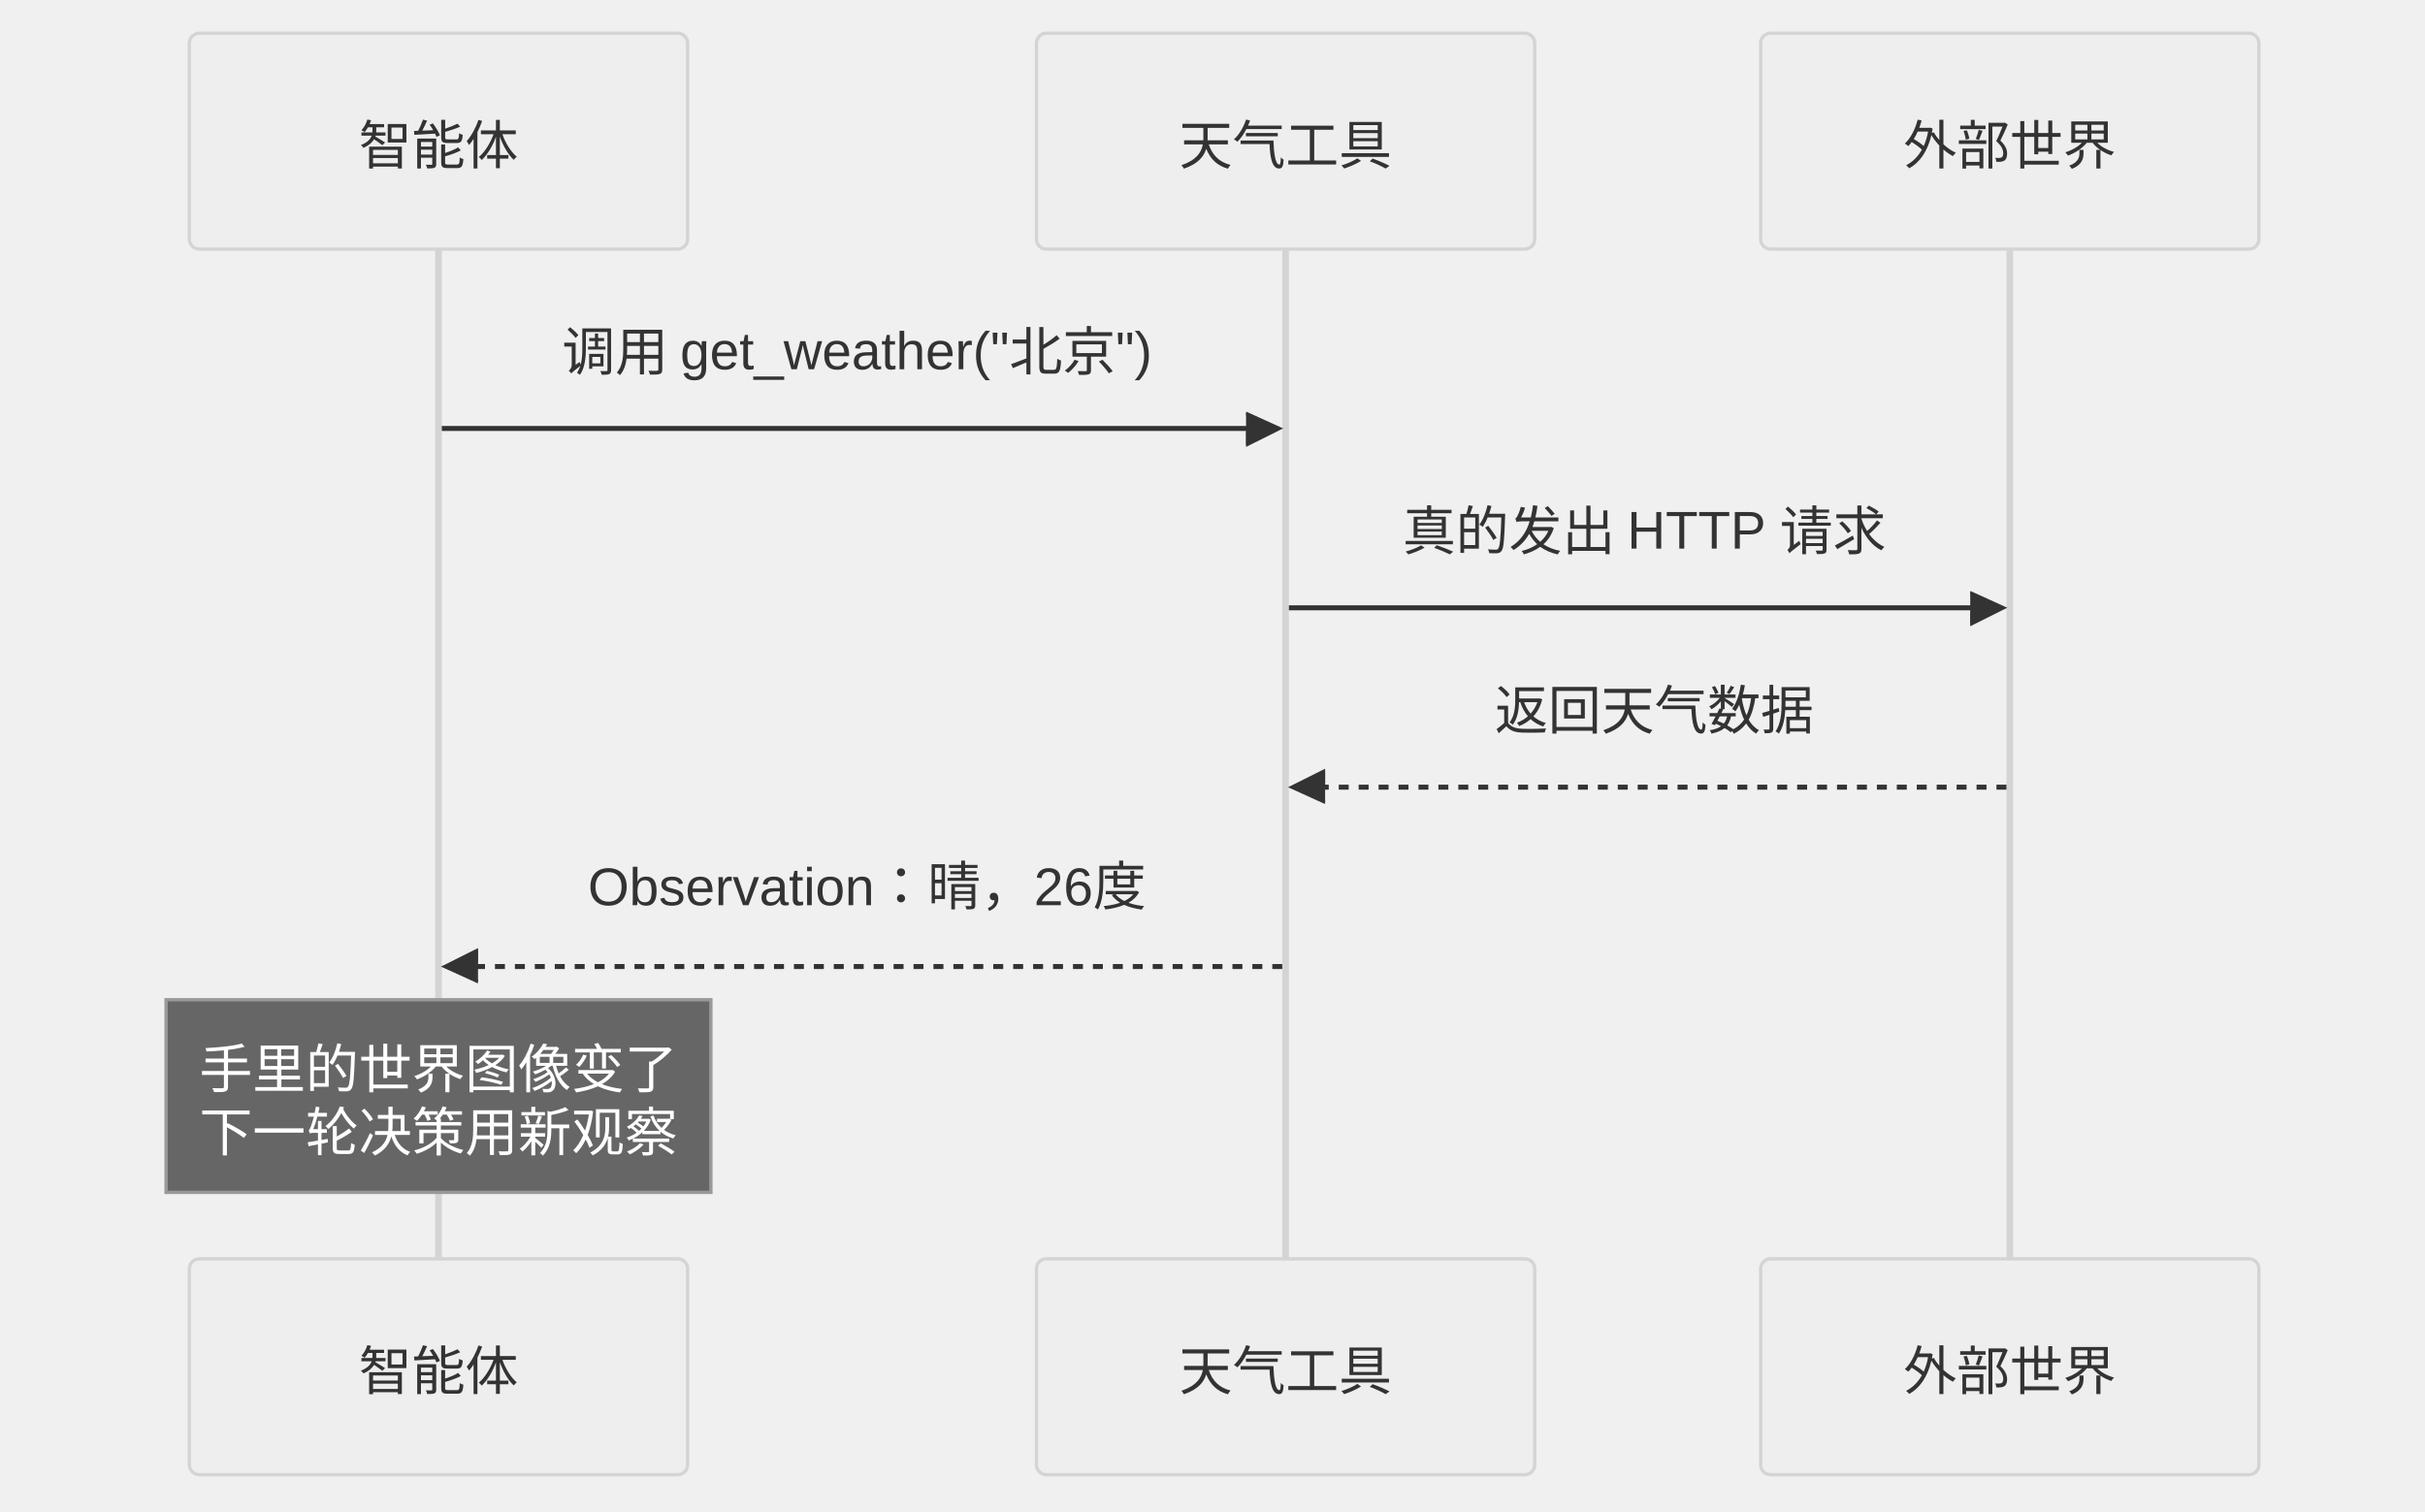
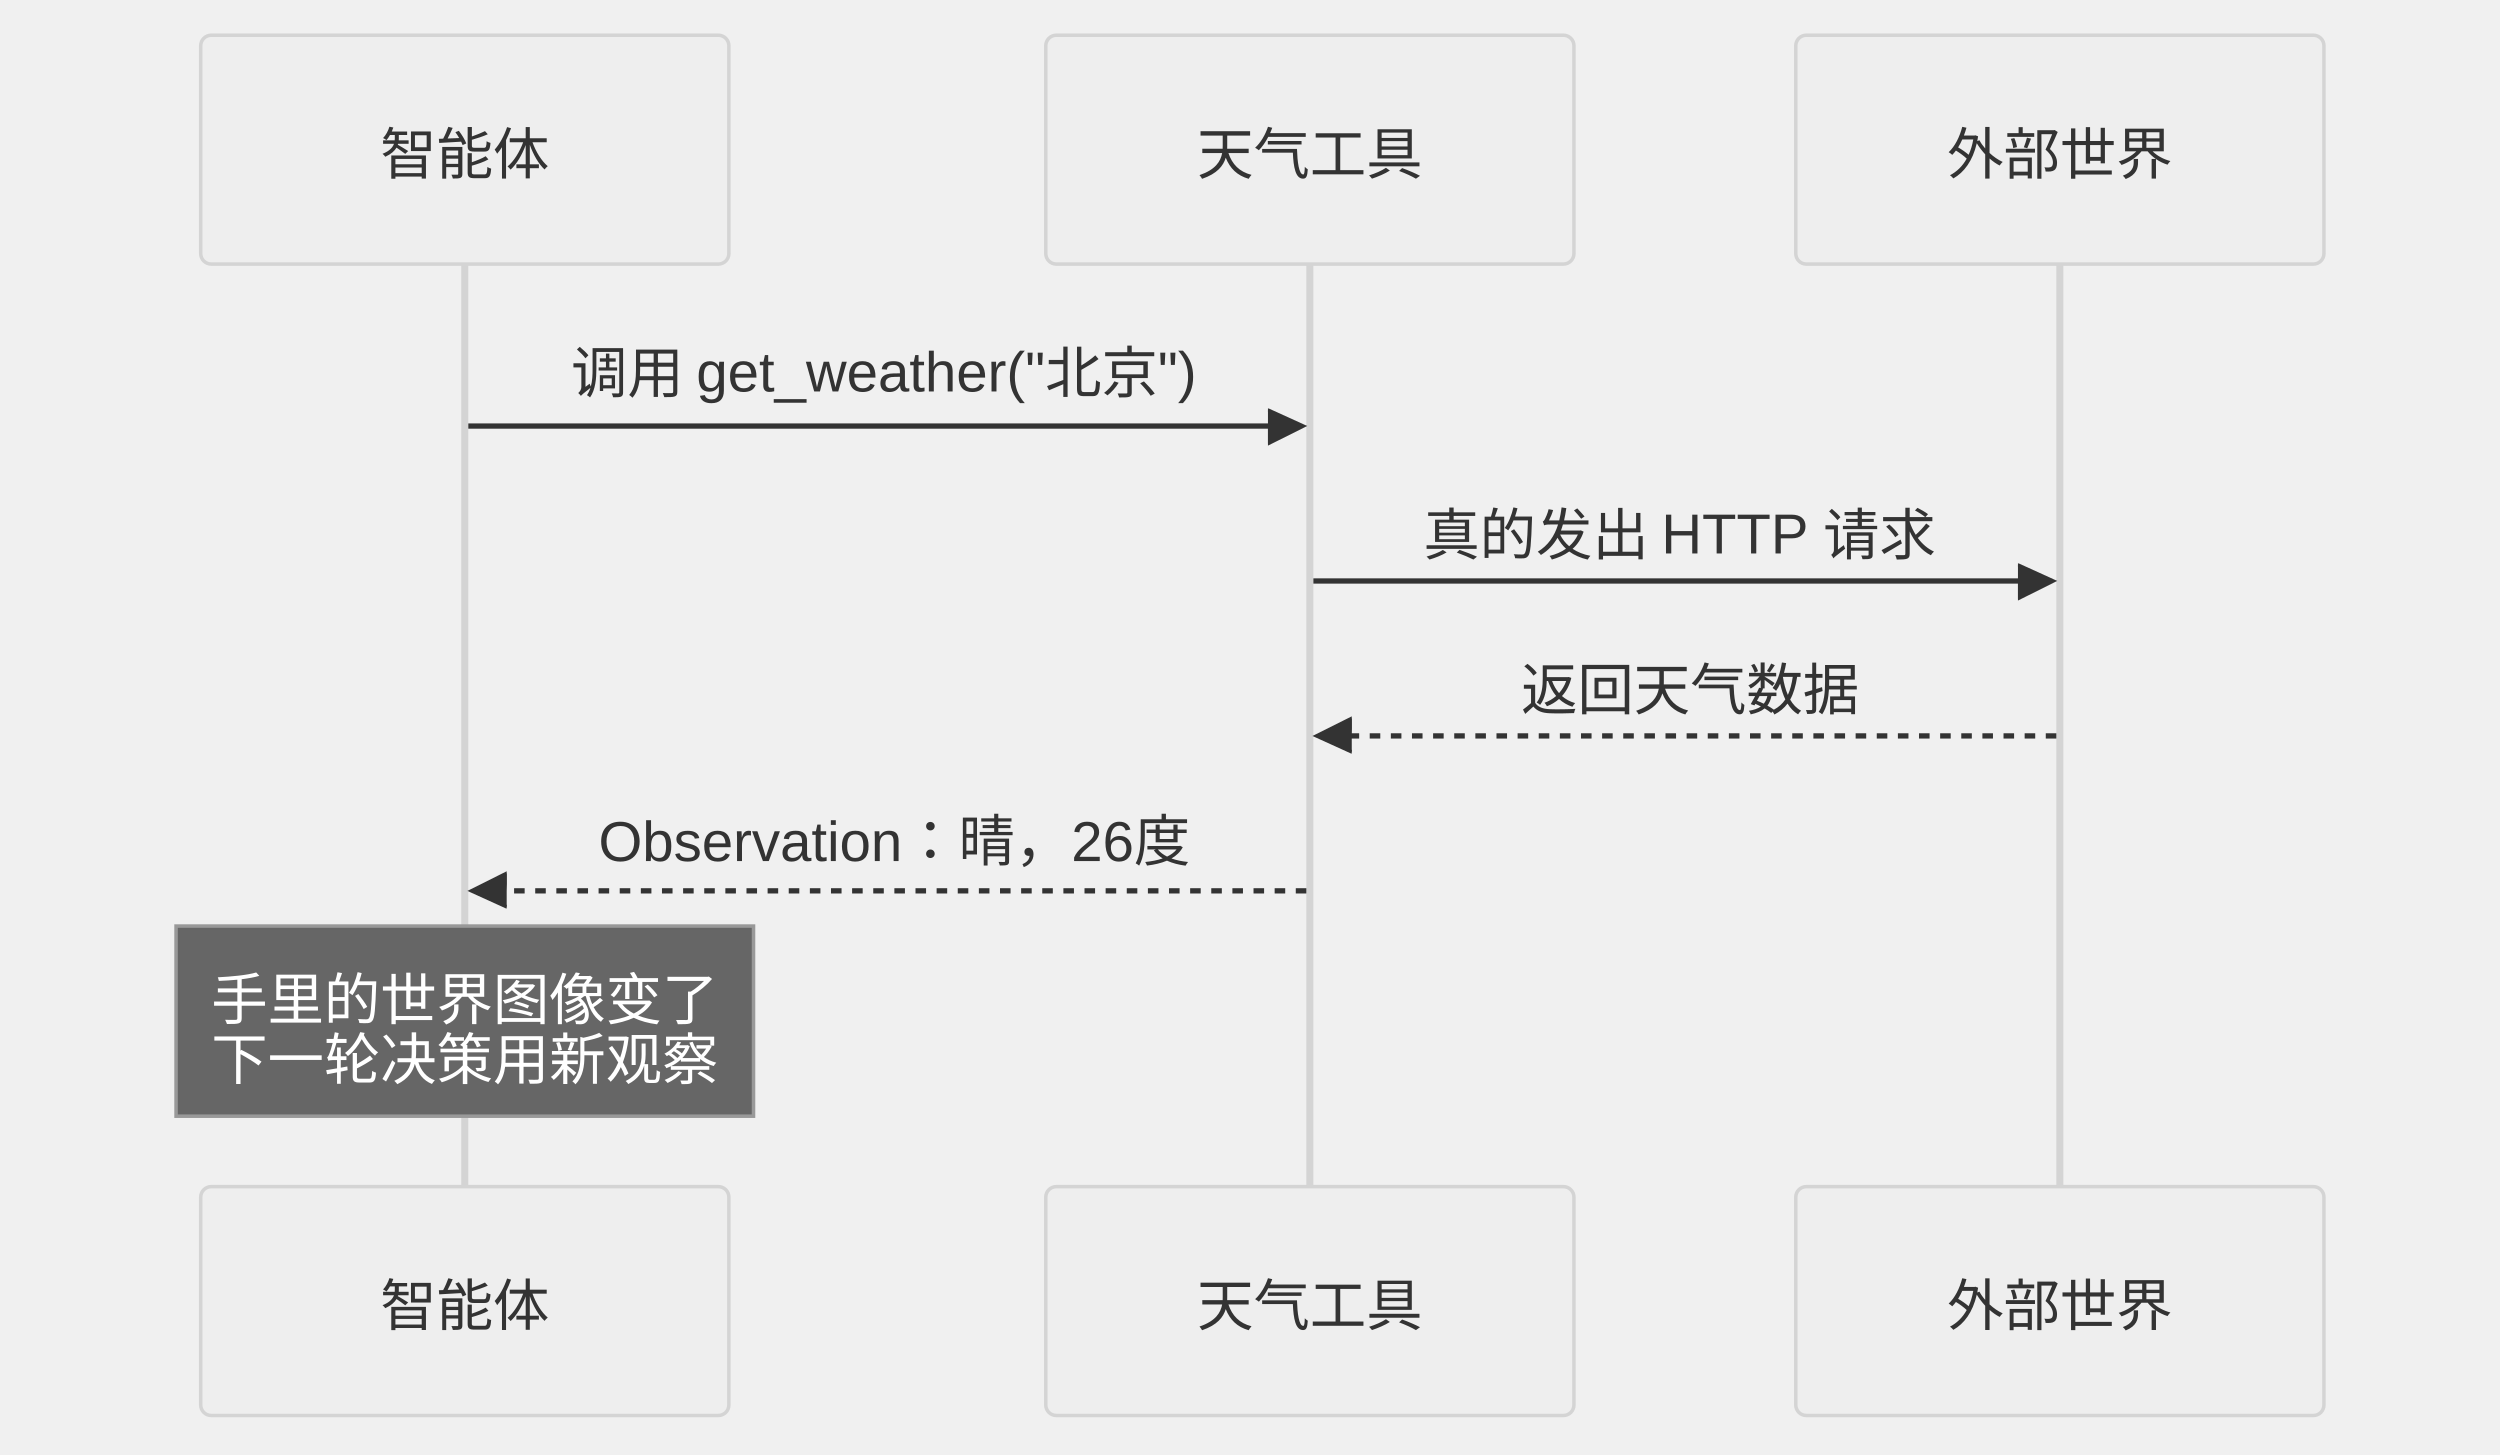
- <svg xmlns="http://www.w3.org/2000/svg" width="730" height="455" id="my-svg" style="max-width: 730px; background-color: white;" viewBox="-57 -10 730 455" role="graphics-document document" aria-roledescription="sequence">
+ <svg xmlns="http://www.w3.org/2000/svg" width="710" height="413" id="my-svg" style="max-width: 710px; background-color: white;" viewBox="-57 -10 710 413" role="graphics-document document" aria-roledescription="sequence">
  <g>
-     <rect x="473" y="369" fill="#eaeaea" stroke="#666" width="150" height="65" name="World" rx="3" ry="3" class="actor actor-bottom" />
-     <text x="548" y="401.5" dominant-baseline="central" alignment-baseline="central" class="actor actor-box" style="text-anchor: middle; font-size: 16px; font-weight: 400;">
-       <tspan x="548" dy="0">外部世界</tspan>
+     <rect x="453" y="327" fill="#eaeaea" stroke="#666" width="150" height="65" name="World" rx="3" ry="3" class="actor actor-bottom" />
+     <text x="528" y="359.5" dominant-baseline="central" alignment-baseline="central" class="actor actor-box" style="text-anchor: middle; font-size: 16px; font-weight: 400;">
+       <tspan x="528" dy="0">外部世界</tspan>
    </text>
  </g>
  <g>
-     <rect x="255" y="369" fill="#eaeaea" stroke="#666" width="150" height="65" name="Tool" rx="3" ry="3" class="actor actor-bottom" />
-     <text x="330" y="401.5" dominant-baseline="central" alignment-baseline="central" class="actor actor-box" style="text-anchor: middle; font-size: 16px; font-weight: 400;">
-       <tspan x="330" dy="0">天气工具</tspan>
+     <rect x="240" y="327" fill="#eaeaea" stroke="#666" width="150" height="65" name="Tool" rx="3" ry="3" class="actor actor-bottom" />
+     <text x="315" y="359.5" dominant-baseline="central" alignment-baseline="central" class="actor actor-box" style="text-anchor: middle; font-size: 16px; font-weight: 400;">
+       <tspan x="315" dy="0">天气工具</tspan>
    </text>
  </g>
  <g>
-     <rect x="0" y="369" fill="#eaeaea" stroke="#666" width="150" height="65" name="Agent" rx="3" ry="3" class="actor actor-bottom" />
-     <text x="75" y="401.5" dominant-baseline="central" alignment-baseline="central" class="actor actor-box" style="text-anchor: middle; font-size: 16px; font-weight: 400;">
+     <rect x="0" y="327" fill="#eaeaea" stroke="#666" width="150" height="65" name="Agent" rx="3" ry="3" class="actor actor-bottom" />
+     <text x="75" y="359.5" dominant-baseline="central" alignment-baseline="central" class="actor actor-box" style="text-anchor: middle; font-size: 16px; font-weight: 400;">
      <tspan x="75" dy="0">智能体</tspan>
    </text>
  </g>
  <g>
-     <line id="actor2" x1="548" y1="65" x2="548" y2="369" class="actor-line 200" stroke-width="0.5px" stroke="#999" name="World" data-et="life-line" data-id="World" />
+     <line id="actor2" x1="528" y1="65" x2="528" y2="327" class="actor-line 200" stroke-width="0.5px" stroke="#999" name="World" data-et="life-line" data-id="World" />
    <g id="root-2" data-et="participant" data-type="participant" data-id="World">
-       <rect x="473" y="0" fill="#eaeaea" stroke="#666" width="150" height="65" name="World" rx="3" ry="3" class="actor actor-top" />
-       <text x="548" y="32.5" dominant-baseline="central" alignment-baseline="central" class="actor actor-box" style="text-anchor: middle; font-size: 16px; font-weight: 400;">
-         <tspan x="548" dy="0">外部世界</tspan>
+       <rect x="453" y="0" fill="#eaeaea" stroke="#666" width="150" height="65" name="World" rx="3" ry="3" class="actor actor-top" />
+       <text x="528" y="32.5" dominant-baseline="central" alignment-baseline="central" class="actor actor-box" style="text-anchor: middle; font-size: 16px; font-weight: 400;">
+         <tspan x="528" dy="0">外部世界</tspan>
      </text>
    </g>
  </g>
  <g>
-     <line id="actor1" x1="330" y1="65" x2="330" y2="369" class="actor-line 200" stroke-width="0.5px" stroke="#999" name="Tool" data-et="life-line" data-id="Tool" />
+     <line id="actor1" x1="315" y1="65" x2="315" y2="327" class="actor-line 200" stroke-width="0.5px" stroke="#999" name="Tool" data-et="life-line" data-id="Tool" />
    <g id="root-1" data-et="participant" data-type="participant" data-id="Tool">
-       <rect x="255" y="0" fill="#eaeaea" stroke="#666" width="150" height="65" name="Tool" rx="3" ry="3" class="actor actor-top" />
-       <text x="330" y="32.5" dominant-baseline="central" alignment-baseline="central" class="actor actor-box" style="text-anchor: middle; font-size: 16px; font-weight: 400;">
-         <tspan x="330" dy="0">天气工具</tspan>
+       <rect x="240" y="0" fill="#eaeaea" stroke="#666" width="150" height="65" name="Tool" rx="3" ry="3" class="actor actor-top" />
+       <text x="315" y="32.5" dominant-baseline="central" alignment-baseline="central" class="actor actor-box" style="text-anchor: middle; font-size: 16px; font-weight: 400;">
+         <tspan x="315" dy="0">天气工具</tspan>
      </text>
    </g>
  </g>
  <g>
-     <line id="actor0" x1="75" y1="65" x2="75" y2="369" class="actor-line 200" stroke-width="0.5px" stroke="#999" name="Agent" data-et="life-line" data-id="Agent" />
+     <line id="actor0" x1="75" y1="65" x2="75" y2="327" class="actor-line 200" stroke-width="0.5px" stroke="#999" name="Agent" data-et="life-line" data-id="Agent" />
    <g id="root-0" data-et="participant" data-type="participant" data-id="Agent">
      <rect x="0" y="0" fill="#eaeaea" stroke="#666" width="150" height="65" name="Agent" rx="3" ry="3" class="actor actor-top" />
      <text x="75" y="32.5" dominant-baseline="central" alignment-baseline="central" class="actor actor-box" style="text-anchor: middle; font-size: 16px; font-weight: 400;">
        <tspan x="75" dy="0">智能体</tspan>
      </text>
    </g>
  </g>
-   <style>#my-svg{font-family:"trebuchet ms",verdana,arial,sans-serif;font-size:16px;fill:#000000;}@keyframes edge-animation-frame{from{stroke-dashoffset:0;}}@keyframes dash{to{stroke-dashoffset:0;}}#my-svg .edge-animation-slow{stroke-dasharray:9,5!important;stroke-dashoffset:900;animation:dash 50s linear infinite;stroke-linecap:round;}#my-svg .edge-animation-fast{stroke-dasharray:9,5!important;stroke-dashoffset:900;animation:dash 20s linear infinite;stroke-linecap:round;}#my-svg .error-icon{fill:#552222;}#my-svg .error-text{fill:#552222;stroke:#552222;}#my-svg .edge-thickness-normal{stroke-width:1px;}#my-svg .edge-thickness-thick{stroke-width:3.5px;}#my-svg .edge-pattern-solid{stroke-dasharray:0;}#my-svg .edge-thickness-invisible{stroke-width:0;fill:none;}#my-svg .edge-pattern-dashed{stroke-dasharray:3;}#my-svg .edge-pattern-dotted{stroke-dasharray:2;}#my-svg .marker{fill:#666;stroke:#666;}#my-svg .marker.cross{stroke:#666;}#my-svg svg{font-family:"trebuchet ms",verdana,arial,sans-serif;font-size:16px;}#my-svg p{margin:0;}#my-svg .actor{stroke:hsl(0, 0%, 83%);fill:#eee;stroke-width:1;}#my-svg rect.actor.outer-path[data-look="neo"]{filter:drop-shadow( 1px 2px 2px rgba(185,185,185,1));}#my-svg rect.note[data-look="neo"]{stroke:#999;fill:#666;filter:drop-shadow( 1px 2px 2px rgba(185,185,185,1));}#my-svg text.actor&gt;tspan{fill:#333;stroke:none;}#my-svg .actor-line{stroke:hsl(0, 0%, 83%);}#my-svg .innerArc{stroke-width:1.5;stroke-dasharray:none;}#my-svg .messageLine0{stroke-width:1.5;stroke-dasharray:none;stroke:#333;}#my-svg .messageLine1{stroke-width:1.5;stroke-dasharray:2,2;stroke:#333;}#my-svg [id$="-arrowhead"] path{fill:#333;stroke:#333;}#my-svg .sequenceNumber{fill:white;}#my-svg [id$="-sequencenumber"]{fill:#333;}#my-svg [id$="-crosshead"] path{fill:#333;stroke:#333;}#my-svg .messageText{fill:#333;stroke:none;}#my-svg .labelBox{stroke:hsl(0, 0%, 83%);fill:#eee;filter:none;}#my-svg .labelText,#my-svg .labelText&gt;tspan{fill:#333;stroke:none;}#my-svg .loopText,#my-svg .loopText&gt;tspan{fill:#333;stroke:none;}#my-svg .sectionTitle,#my-svg .sectionTitle&gt;tspan{fill:#333;stroke:none;}#my-svg .loopLine{stroke-width:2px;stroke-dasharray:2,2;stroke:hsl(0, 0%, 83%);fill:hsl(0, 0%, 83%);}#my-svg .note{stroke:#999;fill:#666;}#my-svg .noteText,#my-svg .noteText&gt;tspan{fill:#fff;stroke:none;font-weight:normal;}#my-svg .activation0{fill:#f4f4f4;stroke:#666;}#my-svg .activation1{fill:#f4f4f4;stroke:#666;}#my-svg .activation2{fill:#f4f4f4;stroke:#666;}#my-svg .actorPopupMenu{position:absolute;}#my-svg .actorPopupMenuPanel{position:absolute;fill:#eee;box-shadow:0px 8px 16px 0px rgba(0,0,0,0.2);filter:drop-shadow(3px 5px 2px rgb(0 0 0 / 0.4));}#my-svg .actor-man circle,#my-svg line{fill:#eee;stroke-width:2px;}#my-svg g rect.rect{filter:drop-shadow( 1px 2px 2px rgba(185,185,185,1));stroke:#999;}#my-svg .node .neo-node{stroke:#999;}#my-svg [data-look="neo"].node rect,#my-svg [data-look="neo"].cluster rect,#my-svg [data-look="neo"].node polygon{stroke:url(#my-svg-gradient);filter:drop-shadow( 1px 2px 2px rgba(185,185,185,1));}#my-svg [data-look="neo"].node path{stroke:url(#my-svg-gradient);stroke-width:1px;}#my-svg [data-look="neo"].node .outer-path{filter:drop-shadow( 1px 2px 2px rgba(185,185,185,1));}#my-svg [data-look="neo"].node .neo-line path{stroke:#999;filter:none;}#my-svg [data-look="neo"].node circle{stroke:url(#my-svg-gradient);filter:drop-shadow( 1px 2px 2px rgba(185,185,185,1));}#my-svg [data-look="neo"].node circle .state-start{fill:#000000;}#my-svg [data-look="neo"].icon-shape .icon{fill:url(#my-svg-gradient);filter:drop-shadow( 1px 2px 2px rgba(185,185,185,1));}#my-svg [data-look="neo"].icon-shape .icon-neo path{stroke:url(#my-svg-gradient);filter:drop-shadow( 1px 2px 2px rgba(185,185,185,1));}#my-svg :root{--mermaid-font-family:"trebuchet ms",verdana,arial,sans-serif;}</style>
+   <style>#my-svg{font-family:"trebuchet ms",verdana,arial,sans-serif;font-size:16px;fill:#000000;}@keyframes edge-animation-frame{from{stroke-dashoffset:0;}}@keyframes dash{to{stroke-dashoffset:0;}}#my-svg .edge-animation-slow{stroke-dasharray:9,5!important;stroke-dashoffset:900;animation:dash 50s linear infinite;stroke-linecap:round;}#my-svg .edge-animation-fast{stroke-dasharray:9,5!important;stroke-dashoffset:900;animation:dash 20s linear infinite;stroke-linecap:round;}#my-svg .error-icon{fill:#552222;}#my-svg .error-text{fill:#552222;stroke:#552222;}#my-svg .edge-thickness-normal{stroke-width:1px;}#my-svg .edge-thickness-thick{stroke-width:3.5px;}#my-svg .edge-pattern-solid{stroke-dasharray:0;}#my-svg .edge-thickness-invisible{stroke-width:0;fill:none;}#my-svg .edge-pattern-dashed{stroke-dasharray:3;}#my-svg .edge-pattern-dotted{stroke-dasharray:2;}#my-svg .marker{fill:#666;stroke:#666;}#my-svg .marker.cross{stroke:#666;}#my-svg svg{font-family:"trebuchet ms",verdana,arial,sans-serif;font-size:16px;}#my-svg p{margin:0;}#my-svg .actor{stroke:hsl(0, 0%, 83%);fill:#eee;stroke-width:1;}#my-svg rect.actor.outer-path[data-look="neo"]{filter:drop-shadow( 1px 2px 2px rgba(185,185,185,1));}#my-svg rect.note[data-look="neo"]{stroke:#999;fill:#666;filter:drop-shadow( 1px 2px 2px rgba(185,185,185,1));}#my-svg text.actor&gt;tspan{fill:#333;stroke:none;}#my-svg .actor-line{stroke:hsl(0, 0%, 83%);}#my-svg .innerArc{stroke-width:1.5;stroke-dasharray:none;}#my-svg .messageLine0{stroke-width:1.5;stroke-dasharray:none;stroke:#333;}#my-svg .messageLine1{stroke-width:1.5;stroke-dasharray:2,2;stroke:#333;}#my-svg [id$="-arrowhead"] path{fill:#333;stroke:#333;}#my-svg .sequenceNumber{fill:white;}#my-svg [id$="-sequencenumber"]{fill:#333;}#my-svg [id$="-crosshead"] path{fill:#333;stroke:#333;}#my-svg .messageText{fill:#333;stroke:none;}#my-svg .labelBox{stroke:hsl(0, 0%, 83%);fill:#eee;filter:none;}#my-svg .labelText,#my-svg .labelText&gt;tspan{fill:#333;stroke:none;}#my-svg .loopText,#my-svg .loopText&gt;tspan{fill:#333;stroke:none;}#my-svg .sectionTitle,#my-svg .sectionTitle&gt;tspan{fill:#333;stroke:none;}#my-svg .loopLine{stroke-width:2px;stroke-dasharray:2,2;stroke:hsl(0, 0%, 83%);fill:hsl(0, 0%, 83%);}#my-svg .note{stroke:#999;fill:#666;}#my-svg .noteText,#my-svg .noteText&gt;tspan{fill:#fff;stroke:none;font-weight:normal;}#my-svg .activation0{fill:#f4f4f4;stroke:#666;}#my-svg .activation1{fill:#f4f4f4;stroke:#666;}#my-svg .activation2{fill:#f4f4f4;stroke:#666;}#my-svg .actorPopupMenu{position:absolute;}#my-svg .actorPopupMenuPanel{position:absolute;fill:#eee;box-shadow:0px 8px 16px 0px rgba(0,0,0,0.2);filter:drop-shadow(3px 5px 2px rgb(0 0 0 / 0.4));}#my-svg .actor-man circle,#my-svg line{fill:#eee;stroke-width:2px;}#my-svg g rect.rect{filter:drop-shadow( 1px 2px 2px rgba(185,185,185,1));stroke:#999;}#my-svg .node .neo-node{stroke:#999;}#my-svg [data-look="neo"].node rect,#my-svg [data-look="neo"].cluster rect,#my-svg [data-look="neo"].node polygon{stroke:url(#my-svg-gradient);filter:drop-shadow( 1px 2px 2px rgba(185,185,185,1));}#my-svg [data-look="neo"].swimlane.cluster rect{filter:none;}#my-svg [data-look="neo"].node path{stroke:url(#my-svg-gradient);stroke-width:1px;}#my-svg [data-look="neo"].node .outer-path{filter:drop-shadow( 1px 2px 2px rgba(185,185,185,1));}#my-svg [data-look="neo"].node .neo-line path{stroke:#999;filter:none;}#my-svg [data-look="neo"].node circle{stroke:url(#my-svg-gradient);filter:drop-shadow( 1px 2px 2px rgba(185,185,185,1));}#my-svg [data-look="neo"].node circle .state-start{fill:#000000;}#my-svg [data-look="neo"].icon-shape .icon{fill:url(#my-svg-gradient);filter:drop-shadow( 1px 2px 2px rgba(185,185,185,1));}#my-svg [data-look="neo"].icon-shape .icon-neo path{stroke:url(#my-svg-gradient);filter:drop-shadow( 1px 2px 2px rgba(185,185,185,1));}#my-svg :root{--mermaid-font-family:"trebuchet ms",verdana,arial,sans-serif;}</style>
  <g />
  <defs>
    <symbol id="my-svg-computer" width="24" height="24">
      <path transform="scale(.5)" d="M2 2v13h20v-13h-20zm18 11h-16v-9h16v9zm-10.228 6l.466-1h3.524l.467 1h-4.457zm14.228 3h-24l2-6h2.104l-1.33 4h18.45l-1.297-4h2.073l2 6zm-5-10h-14v-7h14v7z" />
    </symbol>
  </defs>
  <defs>
    <symbol id="my-svg-database" fill-rule="evenodd" clip-rule="evenodd">
      <path transform="scale(.5)" d="M12.258.001l.256.004.255.005.253.008.251.01.249.012.247.015.246.016.242.019.241.02.239.023.236.024.233.027.231.028.229.031.225.032.223.034.22.036.217.038.214.04.211.041.208.043.205.045.201.046.198.048.194.05.191.051.187.053.183.054.18.056.175.057.172.059.168.06.163.061.16.063.155.064.15.066.074.033.073.033.071.034.07.034.069.035.068.035.067.035.066.035.064.036.064.036.062.036.06.036.06.037.058.037.058.037.055.038.055.038.053.038.052.038.051.039.05.039.048.039.047.039.045.04.044.04.043.04.041.04.04.041.039.041.037.041.036.041.034.041.033.042.032.042.03.042.029.042.027.042.026.043.024.043.023.043.021.043.02.043.018.044.017.043.015.044.013.044.012.044.011.045.009.044.007.045.006.045.004.045.002.045.001.045v17l-.001.045-.002.045-.004.045-.006.045-.007.045-.009.044-.011.045-.012.044-.013.044-.015.044-.017.043-.018.044-.02.043-.021.043-.023.043-.024.043-.026.043-.027.042-.029.042-.03.042-.032.042-.033.042-.034.041-.036.041-.037.041-.039.041-.04.041-.041.04-.043.04-.044.04-.045.04-.047.039-.048.039-.05.039-.051.039-.052.038-.053.038-.055.038-.055.038-.058.037-.058.037-.06.037-.06.036-.062.036-.064.036-.064.036-.066.035-.067.035-.068.035-.069.035-.07.034-.071.034-.073.033-.074.033-.15.066-.155.064-.16.063-.163.061-.168.06-.172.059-.175.057-.18.056-.183.054-.187.053-.191.051-.194.05-.198.048-.201.046-.205.045-.208.043-.211.041-.214.04-.217.038-.22.036-.223.034-.225.032-.229.031-.231.028-.233.027-.236.024-.239.023-.241.02-.242.019-.246.016-.247.015-.249.012-.251.01-.253.008-.255.005-.256.004-.258.001-.258-.001-.256-.004-.255-.005-.253-.008-.251-.01-.249-.012-.247-.015-.245-.016-.243-.019-.241-.02-.238-.023-.236-.024-.234-.027-.231-.028-.228-.031-.226-.032-.223-.034-.22-.036-.217-.038-.214-.04-.211-.041-.208-.043-.204-.045-.201-.046-.198-.048-.195-.05-.19-.051-.187-.053-.184-.054-.179-.056-.176-.057-.172-.059-.167-.06-.164-.061-.159-.063-.155-.064-.151-.066-.074-.033-.072-.033-.072-.034-.07-.034-.069-.035-.068-.035-.067-.035-.066-.035-.064-.036-.063-.036-.062-.036-.061-.036-.06-.037-.058-.037-.057-.037-.056-.038-.055-.038-.053-.038-.052-.038-.051-.039-.049-.039-.049-.039-.046-.039-.046-.04-.044-.04-.043-.04-.041-.04-.04-.041-.039-.041-.037-.041-.036-.041-.034-.041-.033-.042-.032-.042-.03-.042-.029-.042-.027-.042-.026-.043-.024-.043-.023-.043-.021-.043-.02-.043-.018-.044-.017-.043-.015-.044-.013-.044-.012-.044-.011-.045-.009-.044-.007-.045-.006-.045-.004-.045-.002-.045-.001-.045v-17l.001-.045.002-.045.004-.045.006-.045.007-.045.009-.044.011-.045.012-.044.013-.044.015-.044.017-.043.018-.044.02-.043.021-.043.023-.043.024-.043.026-.043.027-.042.029-.042.03-.042.032-.042.033-.042.034-.041.036-.041.037-.041.039-.041.04-.041.041-.04.043-.04.044-.04.046-.04.046-.039.049-.039.049-.039.051-.039.052-.038.053-.038.055-.038.056-.038.057-.037.058-.037.06-.037.061-.036.062-.036.063-.036.064-.036.066-.035.067-.035.068-.035.069-.035.07-.034.072-.034.072-.033.074-.033.151-.066.155-.064.159-.063.164-.061.167-.06.172-.059.176-.057.179-.056.184-.054.187-.053.19-.051.195-.05.198-.048.201-.046.204-.045.208-.043.211-.041.214-.04.217-.038.22-.036.223-.034.226-.032.228-.031.231-.028.234-.027.236-.024.238-.023.241-.02.243-.019.245-.016.247-.015.249-.012.251-.01.253-.008.255-.005.256-.004.258-.001.258.001zm-9.258 20.499v.01l.001.021.003.021.004.022.005.021.006.022.007.022.009.023.01.022.011.023.012.023.013.023.015.023.016.024.017.023.018.024.019.024.021.024.022.025.023.024.024.025.052.049.056.05.061.051.066.051.07.051.075.051.079.052.084.052.088.052.092.052.097.052.102.051.105.052.11.052.114.051.119.051.123.051.127.05.131.05.135.05.139.048.144.049.147.047.152.047.155.047.16.045.163.045.167.043.171.043.176.041.178.041.183.039.187.039.19.037.194.035.197.035.202.033.204.031.209.03.212.029.216.027.219.025.222.024.226.021.23.02.233.018.236.016.24.015.243.012.246.01.249.008.253.005.256.004.259.001.26-.001.257-.004.254-.005.25-.008.247-.011.244-.012.241-.014.237-.016.233-.018.231-.021.226-.021.224-.024.22-.026.216-.027.212-.028.21-.031.205-.031.202-.034.198-.034.194-.036.191-.037.187-.039.183-.04.179-.04.175-.042.172-.043.168-.044.163-.045.16-.046.155-.046.152-.047.148-.048.143-.049.139-.049.136-.05.131-.05.126-.05.123-.051.118-.052.114-.051.11-.052.106-.052.101-.052.096-.052.092-.052.088-.053.083-.051.079-.052.074-.052.07-.051.065-.051.06-.051.056-.05.051-.05.023-.024.023-.025.021-.024.02-.024.019-.024.018-.024.017-.024.015-.023.014-.024.013-.023.012-.023.01-.023.01-.022.008-.022.006-.022.006-.022.004-.022.004-.021.001-.021.001-.021v-4.127l-.077.055-.08.053-.083.054-.085.053-.087.052-.09.052-.093.051-.095.05-.097.05-.1.049-.102.049-.105.048-.106.047-.109.047-.111.046-.114.045-.115.045-.118.044-.12.043-.122.042-.124.042-.126.041-.128.04-.13.04-.132.038-.134.038-.135.037-.138.037-.139.035-.142.035-.143.034-.144.033-.147.032-.148.031-.15.03-.151.03-.153.029-.154.027-.156.027-.158.026-.159.025-.161.024-.162.023-.163.022-.165.021-.166.02-.167.019-.169.018-.169.017-.171.016-.173.015-.173.014-.175.013-.175.012-.177.011-.178.01-.179.008-.179.008-.181.006-.182.005-.182.004-.184.003-.184.002h-.37l-.184-.002-.184-.003-.182-.004-.182-.005-.181-.006-.179-.008-.179-.008-.178-.01-.176-.011-.176-.012-.175-.013-.173-.014-.172-.015-.171-.016-.17-.017-.169-.018-.167-.019-.166-.02-.165-.021-.163-.022-.162-.023-.161-.024-.159-.025-.157-.026-.156-.027-.155-.027-.153-.029-.151-.03-.15-.03-.148-.031-.146-.032-.145-.033-.143-.034-.141-.035-.14-.035-.137-.037-.136-.037-.134-.038-.132-.038-.13-.04-.128-.04-.126-.041-.124-.042-.122-.042-.12-.044-.117-.043-.116-.045-.113-.045-.112-.046-.109-.047-.106-.047-.105-.048-.102-.049-.1-.049-.097-.05-.095-.05-.093-.052-.09-.051-.087-.052-.085-.053-.083-.054-.08-.054-.077-.054v4.127zm0-5.654v.011l.001.021.003.021.004.021.005.022.006.022.007.022.009.022.01.022.011.023.012.023.013.023.015.024.016.023.017.024.018.024.019.024.021.024.022.024.023.025.024.024.052.05.056.05.061.05.066.051.07.051.075.052.079.051.084.052.088.052.092.052.097.052.102.052.105.052.11.051.114.051.119.052.123.05.127.051.131.05.135.049.139.049.144.048.147.048.152.047.155.046.16.045.163.045.167.044.171.042.176.042.178.04.183.04.187.038.19.037.194.036.197.034.202.033.204.032.209.03.212.028.216.027.219.025.222.024.226.022.23.02.233.018.236.016.24.014.243.012.246.01.249.008.253.006.256.003.259.001.26-.001.257-.003.254-.006.25-.008.247-.01.244-.012.241-.015.237-.016.233-.018.231-.02.226-.022.224-.024.22-.025.216-.027.212-.029.21-.03.205-.032.202-.033.198-.035.194-.036.191-.037.187-.039.183-.039.179-.041.175-.042.172-.043.168-.044.163-.045.16-.045.155-.047.152-.047.148-.048.143-.048.139-.05.136-.049.131-.05.126-.051.123-.051.118-.051.114-.052.11-.052.106-.052.101-.052.096-.052.092-.052.088-.052.083-.052.079-.052.074-.051.07-.052.065-.051.06-.05.056-.051.051-.049.023-.025.023-.024.021-.025.02-.024.019-.024.018-.024.017-.024.015-.023.014-.023.013-.024.012-.022.01-.023.01-.023.008-.022.006-.022.006-.022.004-.021.004-.022.001-.021.001-.021v-4.139l-.077.054-.08.054-.083.054-.085.052-.087.053-.09.051-.093.051-.095.051-.097.05-.1.049-.102.049-.105.048-.106.047-.109.047-.111.046-.114.045-.115.044-.118.044-.12.044-.122.042-.124.042-.126.041-.128.04-.13.039-.132.039-.134.038-.135.037-.138.036-.139.036-.142.035-.143.033-.144.033-.147.033-.148.031-.15.03-.151.03-.153.028-.154.028-.156.027-.158.026-.159.025-.161.024-.162.023-.163.022-.165.021-.166.02-.167.019-.169.018-.169.017-.171.016-.173.015-.173.014-.175.013-.175.012-.177.011-.178.009-.179.009-.179.007-.181.007-.182.005-.182.004-.184.003-.184.002h-.37l-.184-.002-.184-.003-.182-.004-.182-.005-.181-.007-.179-.007-.179-.009-.178-.009-.176-.011-.176-.012-.175-.013-.173-.014-.172-.015-.171-.016-.17-.017-.169-.018-.167-.019-.166-.02-.165-.021-.163-.022-.162-.023-.161-.024-.159-.025-.157-.026-.156-.027-.155-.028-.153-.028-.151-.03-.15-.03-.148-.031-.146-.033-.145-.033-.143-.033-.141-.035-.14-.036-.137-.036-.136-.037-.134-.038-.132-.039-.13-.039-.128-.04-.126-.041-.124-.042-.122-.043-.12-.043-.117-.044-.116-.044-.113-.046-.112-.046-.109-.046-.106-.047-.105-.048-.102-.049-.1-.049-.097-.05-.095-.051-.093-.051-.09-.051-.087-.053-.085-.052-.083-.054-.08-.054-.077-.054v4.139zm0-5.666v.011l.001.02.003.022.004.021.005.022.006.021.007.022.009.023.01.022.011.023.012.023.013.023.015.023.016.024.017.024.018.023.019.024.021.025.022.024.023.024.024.025.052.05.056.05.061.05.066.051.07.051.075.052.079.051.084.052.088.052.092.052.097.052.102.052.105.051.11.052.114.051.119.051.123.051.127.05.131.05.135.05.139.049.144.048.147.048.152.047.155.046.16.045.163.045.167.043.171.043.176.042.178.04.183.04.187.038.19.037.194.036.197.034.202.033.204.032.209.03.212.028.216.027.219.025.222.024.226.021.23.02.233.018.236.017.24.014.243.012.246.01.249.008.253.006.256.003.259.001.26-.001.257-.003.254-.006.25-.008.247-.01.244-.013.241-.014.237-.016.233-.018.231-.02.226-.022.224-.024.22-.025.216-.027.212-.029.21-.03.205-.032.202-.033.198-.035.194-.036.191-.037.187-.039.183-.039.179-.041.175-.042.172-.043.168-.044.163-.045.16-.045.155-.047.152-.047.148-.048.143-.049.139-.049.136-.049.131-.051.126-.05.123-.051.118-.052.114-.051.11-.052.106-.052.101-.052.096-.052.092-.052.088-.052.083-.052.079-.052.074-.052.07-.051.065-.051.06-.051.056-.05.051-.049.023-.025.023-.025.021-.024.02-.024.019-.024.018-.024.017-.024.015-.023.014-.024.013-.023.012-.023.01-.022.01-.023.008-.022.006-.022.006-.022.004-.022.004-.021.001-.021.001-.021v-4.153l-.077.054-.08.054-.083.053-.085.053-.087.053-.09.051-.093.051-.095.051-.097.05-.1.049-.102.048-.105.048-.106.048-.109.046-.111.046-.114.046-.115.044-.118.044-.12.043-.122.043-.124.042-.126.041-.128.04-.13.039-.132.039-.134.038-.135.037-.138.036-.139.036-.142.034-.143.034-.144.033-.147.032-.148.032-.15.03-.151.03-.153.028-.154.028-.156.027-.158.026-.159.024-.161.024-.162.023-.163.023-.165.021-.166.02-.167.019-.169.018-.169.017-.171.016-.173.015-.173.014-.175.013-.175.012-.177.01-.178.01-.179.009-.179.007-.181.006-.182.006-.182.004-.184.003-.184.001-.185.001-.185-.001-.184-.001-.184-.003-.182-.004-.182-.006-.181-.006-.179-.007-.179-.009-.178-.01-.176-.01-.176-.012-.175-.013-.173-.014-.172-.015-.171-.016-.17-.017-.169-.018-.167-.019-.166-.02-.165-.021-.163-.023-.162-.023-.161-.024-.159-.024-.157-.026-.156-.027-.155-.028-.153-.028-.151-.03-.15-.03-.148-.032-.146-.032-.145-.033-.143-.034-.141-.034-.14-.036-.137-.036-.136-.037-.134-.038-.132-.039-.13-.039-.128-.041-.126-.041-.124-.041-.122-.043-.12-.043-.117-.044-.116-.044-.113-.046-.112-.046-.109-.046-.106-.048-.105-.048-.102-.048-.1-.05-.097-.049-.095-.051-.093-.051-.09-.052-.087-.052-.085-.053-.083-.053-.08-.054-.077-.054v4.153zm8.74-8.179l-.257.004-.254.005-.25.008-.247.011-.244.012-.241.014-.237.016-.233.018-.231.021-.226.022-.224.023-.22.026-.216.027-.212.028-.21.031-.205.032-.202.033-.198.034-.194.036-.191.038-.187.038-.183.04-.179.041-.175.042-.172.043-.168.043-.163.045-.16.046-.155.046-.152.048-.148.048-.143.048-.139.049-.136.05-.131.05-.126.051-.123.051-.118.051-.114.052-.11.052-.106.052-.101.052-.096.052-.092.052-.088.052-.083.052-.079.052-.074.051-.07.052-.065.051-.06.05-.056.05-.051.05-.023.025-.023.024-.021.024-.02.025-.019.024-.018.024-.017.023-.015.024-.014.023-.013.023-.012.023-.01.023-.01.022-.008.022-.006.023-.006.021-.004.022-.004.021-.001.021-.001.021.001.021.001.021.004.021.004.022.006.021.006.023.008.022.01.022.01.023.012.023.013.023.014.023.015.024.017.023.018.024.019.024.02.025.021.024.023.024.023.025.051.05.056.05.06.05.065.051.07.052.074.051.079.052.083.052.088.052.092.052.096.052.101.052.106.052.11.052.114.052.118.051.123.051.126.051.131.05.136.05.139.049.143.048.148.048.152.048.155.046.16.046.163.045.168.043.172.043.175.042.179.041.183.04.187.038.191.038.194.036.198.034.202.033.205.032.21.031.212.028.216.027.22.026.224.023.226.022.231.021.233.018.237.016.241.014.244.012.247.011.25.008.254.005.257.004.26.001.26-.001.257-.004.254-.005.25-.008.247-.011.244-.012.241-.014.237-.016.233-.018.231-.021.226-.022.224-.023.22-.026.216-.027.212-.028.21-.031.205-.032.202-.033.198-.034.194-.036.191-.038.187-.038.183-.04.179-.041.175-.042.172-.043.168-.043.163-.045.16-.046.155-.046.152-.048.148-.048.143-.048.139-.049.136-.05.131-.05.126-.051.123-.051.118-.051.114-.052.11-.052.106-.052.101-.052.096-.052.092-.052.088-.052.083-.052.079-.052.074-.051.07-.052.065-.051.06-.05.056-.05.051-.05.023-.025.023-.024.021-.024.02-.025.019-.024.018-.024.017-.023.015-.024.014-.023.013-.023.012-.023.01-.023.01-.022.008-.022.006-.023.006-.021.004-.022.004-.021.001-.021.001-.021-.001-.021-.001-.021-.004-.021-.004-.022-.006-.021-.006-.023-.008-.022-.01-.022-.01-.023-.012-.023-.013-.023-.014-.023-.015-.024-.017-.023-.018-.024-.019-.024-.02-.025-.021-.024-.023-.024-.023-.025-.051-.05-.056-.05-.06-.05-.065-.051-.07-.052-.074-.051-.079-.052-.083-.052-.088-.052-.092-.052-.096-.052-.101-.052-.106-.052-.11-.052-.114-.052-.118-.051-.123-.051-.126-.051-.131-.05-.136-.05-.139-.049-.143-.048-.148-.048-.152-.048-.155-.046-.16-.046-.163-.045-.168-.043-.172-.043-.175-.042-.179-.041-.183-.04-.187-.038-.191-.038-.194-.036-.198-.034-.202-.033-.205-.032-.21-.031-.212-.028-.216-.027-.22-.026-.224-.023-.226-.022-.231-.021-.233-.018-.237-.016-.241-.014-.244-.012-.247-.011-.25-.008-.254-.005-.257-.004-.26-.001-.26.001z" />
    </symbol>
  </defs>
  <defs>
    <symbol id="my-svg-clock" width="24" height="24">
      <path transform="scale(.5)" d="M12 2c5.514 0 10 4.486 10 10s-4.486 10-10 10-10-4.486-10-10 4.486-10 10-10zm0-2c-6.627 0-12 5.373-12 12s5.373 12 12 12 12-5.373 12-12-5.373-12-12-12zm5.848 12.459c.202.038.202.333.001.372-1.907.361-6.045 1.111-6.547 1.111-.719 0-1.301-.582-1.301-1.301 0-.512.77-5.447 1.125-7.445.034-.192.312-.181.343.014l.985 6.238 5.394 1.011z" />
    </symbol>
  </defs>
  <defs>
    <marker id="my-svg-arrowhead" refX="7.9" refY="5" markerUnits="userSpaceOnUse" markerWidth="12" markerHeight="12" orient="auto-start-reverse">
      <path d="M -1 0 L 10 5 L 0 10 z" />
    </marker>
  </defs>
  <defs>
    <marker id="my-svg-crosshead" markerWidth="15" markerHeight="8" orient="auto" refX="4" refY="4.5">
      <path fill="none" stroke="#000000" stroke-width="1pt" d="M 1,2 L 6,7 M 6,2 L 1,7" style="stroke-dasharray: 0, 0;" />
    </marker>
  </defs>
  <defs>
    <marker id="my-svg-filled-head" refX="15.5" refY="7" markerWidth="20" markerHeight="28" orient="auto">
      <path d="M 18,7 L9,13 L14,7 L9,1 Z" />
    </marker>
  </defs>
  <defs>
    <marker id="my-svg-sequencenumber" refX="15" refY="15" markerWidth="60" markerHeight="40" orient="auto">
      <circle cx="15" cy="15" r="6" />
    </marker>
  </defs>
  <defs>
    <marker id="my-svg-solidTopArrowHead" refX="7.9" refY="7.25" markerUnits="userSpaceOnUse" markerWidth="12" markerHeight="12" orient="auto-start-reverse">
      <path d="M 0 0 L 10 8 L 0 8 z" />
    </marker>
  </defs>
  <defs>
    <marker id="my-svg-solidBottomArrowHead" refX="7.9" refY="0.75" markerUnits="userSpaceOnUse" markerWidth="12" markerHeight="12" orient="auto-start-reverse">
      <path d="M 0 0 L 10 0 L 0 8 z" />
    </marker>
  </defs>
  <defs>
    <marker id="my-svg-stickTopArrowHead" refX="7.5" refY="7" markerUnits="userSpaceOnUse" markerWidth="12" markerHeight="12" orient="auto-start-reverse">
      <path d="M 0 0 L 7 7" stroke="black" stroke-width="1.5" fill="none" />
    </marker>
  </defs>
  <defs>
    <marker id="my-svg-stickBottomArrowHead" refX="7.5" refY="0" markerUnits="userSpaceOnUse" markerWidth="12" markerHeight="12" orient="auto-start-reverse">
      <path d="M 0 7 L 7 0" stroke="black" stroke-width="1.5" fill="none" />
    </marker>
  </defs>
  <g data-et="note" data-id="i4">
-     <rect x="-7" y="291" fill="#EDF2AE" stroke="#666" width="164" height="58" class="note" />
-     <text x="75" y="296" text-anchor="middle" dominant-baseline="middle" alignment-baseline="middle" class="noteText" dy="1em" style="font-size: 16px; font-weight: 400;">
+     <rect x="-7" y="253" fill="#EDF2AE" stroke="#666" width="164" height="54" class="note" />
+     <text x="75" y="258" text-anchor="middle" dominant-baseline="middle" alignment-baseline="middle" class="noteText" dy="1em" style="font-size: 16px; font-weight: 400;">
      <tspan x="75">手里的世界图像变了</tspan>
    </text>
-     <text x="75" y="315" text-anchor="middle" dominant-baseline="middle" alignment-baseline="middle" class="noteText" dy="1em" style="font-size: 16px; font-weight: 400;">
+     <text x="75" y="275" text-anchor="middle" dominant-baseline="middle" alignment-baseline="middle" class="noteText" dy="1em" style="font-size: 16px; font-weight: 400;">
      <tspan x="75">下一轮决策用新观察</tspan>
    </text>
  </g>
-   <text x="201" y="80" text-anchor="middle" dominant-baseline="middle" alignment-baseline="middle" class="messageText" dy="1em" style="font-size: 16px; font-weight: 400;">调用 get_weather("北京")</text>
-   <line x1="76" y1="119" x2="326" y2="119" class="messageLine0" data-et="message" data-id="i0" data-from="Agent" data-to="Tool" stroke-width="2" stroke="none" marker-end="url(#my-svg-arrowhead)" style="fill: none;" />
-   <text x="438" y="134" text-anchor="middle" dominant-baseline="middle" alignment-baseline="middle" class="messageText" dy="1em" style="font-size: 16px; font-weight: 400;">真的发出 HTTP 请求</text>
-   <line x1="331" y1="173" x2="544" y2="173" class="messageLine0" data-et="message" data-id="i1" data-from="Tool" data-to="World" stroke-width="2" stroke="none" marker-end="url(#my-svg-arrowhead)" style="fill: none;" />
-   <text x="441" y="188" text-anchor="middle" dominant-baseline="middle" alignment-baseline="middle" class="messageText" dy="1em" style="font-size: 16px; font-weight: 400;">返回天气数据</text>
-   <line x1="547" y1="227" x2="334" y2="227" class="messageLine1" data-et="message" data-id="i2" data-from="World" data-to="Tool" stroke-width="2" stroke="none" marker-end="url(#my-svg-arrowhead)" style="stroke-dasharray: 3, 3; fill: none;" />
-   <text x="204" y="242" text-anchor="middle" dominant-baseline="middle" alignment-baseline="middle" class="messageText" dy="1em" style="font-size: 16px; font-weight: 400;">Observation：晴，26度</text>
-   <line x1="329" y1="281" x2="79" y2="281" class="messageLine1" data-et="message" data-id="i3" data-from="Tool" data-to="Agent" stroke-width="2" stroke="none" marker-end="url(#my-svg-arrowhead)" style="stroke-dasharray: 3, 3; fill: none;" />
+   <text x="194" y="80" text-anchor="middle" dominant-baseline="middle" alignment-baseline="middle" class="messageText" dy="1em" style="font-size: 16px; font-weight: 400;">调用 get_weather("北京")</text>
+   <line x1="76" y1="111" x2="311" y2="111" class="messageLine0" data-et="message" data-id="i0" data-from="Agent" data-to="Tool" stroke-width="2" stroke="none" marker-end="url(#my-svg-arrowhead)" style="fill: none;" />
+   <text x="420" y="126" text-anchor="middle" dominant-baseline="middle" alignment-baseline="middle" class="messageText" dy="1em" style="font-size: 16px; font-weight: 400;">真的发出 HTTP 请求</text>
+   <line x1="316" y1="155" x2="524" y2="155" class="messageLine0" data-et="message" data-id="i1" data-from="Tool" data-to="World" stroke-width="2" stroke="none" marker-end="url(#my-svg-arrowhead)" style="fill: none;" />
+   <text x="423" y="170" text-anchor="middle" dominant-baseline="middle" alignment-baseline="middle" class="messageText" dy="1em" style="font-size: 16px; font-weight: 400;">返回天气数据</text>
+   <line x1="527" y1="199" x2="319" y2="199" class="messageLine1" data-et="message" data-id="i2" data-from="World" data-to="Tool" stroke-width="2" stroke="none" marker-end="url(#my-svg-arrowhead)" style="stroke-dasharray: 3, 3; fill: none;" />
+   <text x="197" y="214" text-anchor="middle" dominant-baseline="middle" alignment-baseline="middle" class="messageText" dy="1em" style="font-size: 16px; font-weight: 400;">Observation：晴，26度</text>
+   <line x1="314" y1="243" x2="79" y2="243" class="messageLine1" data-et="message" data-id="i3" data-from="Tool" data-to="Agent" stroke-width="2" stroke="none" marker-end="url(#my-svg-arrowhead)" style="stroke-dasharray: 3, 3; fill: none;" />
</svg>
